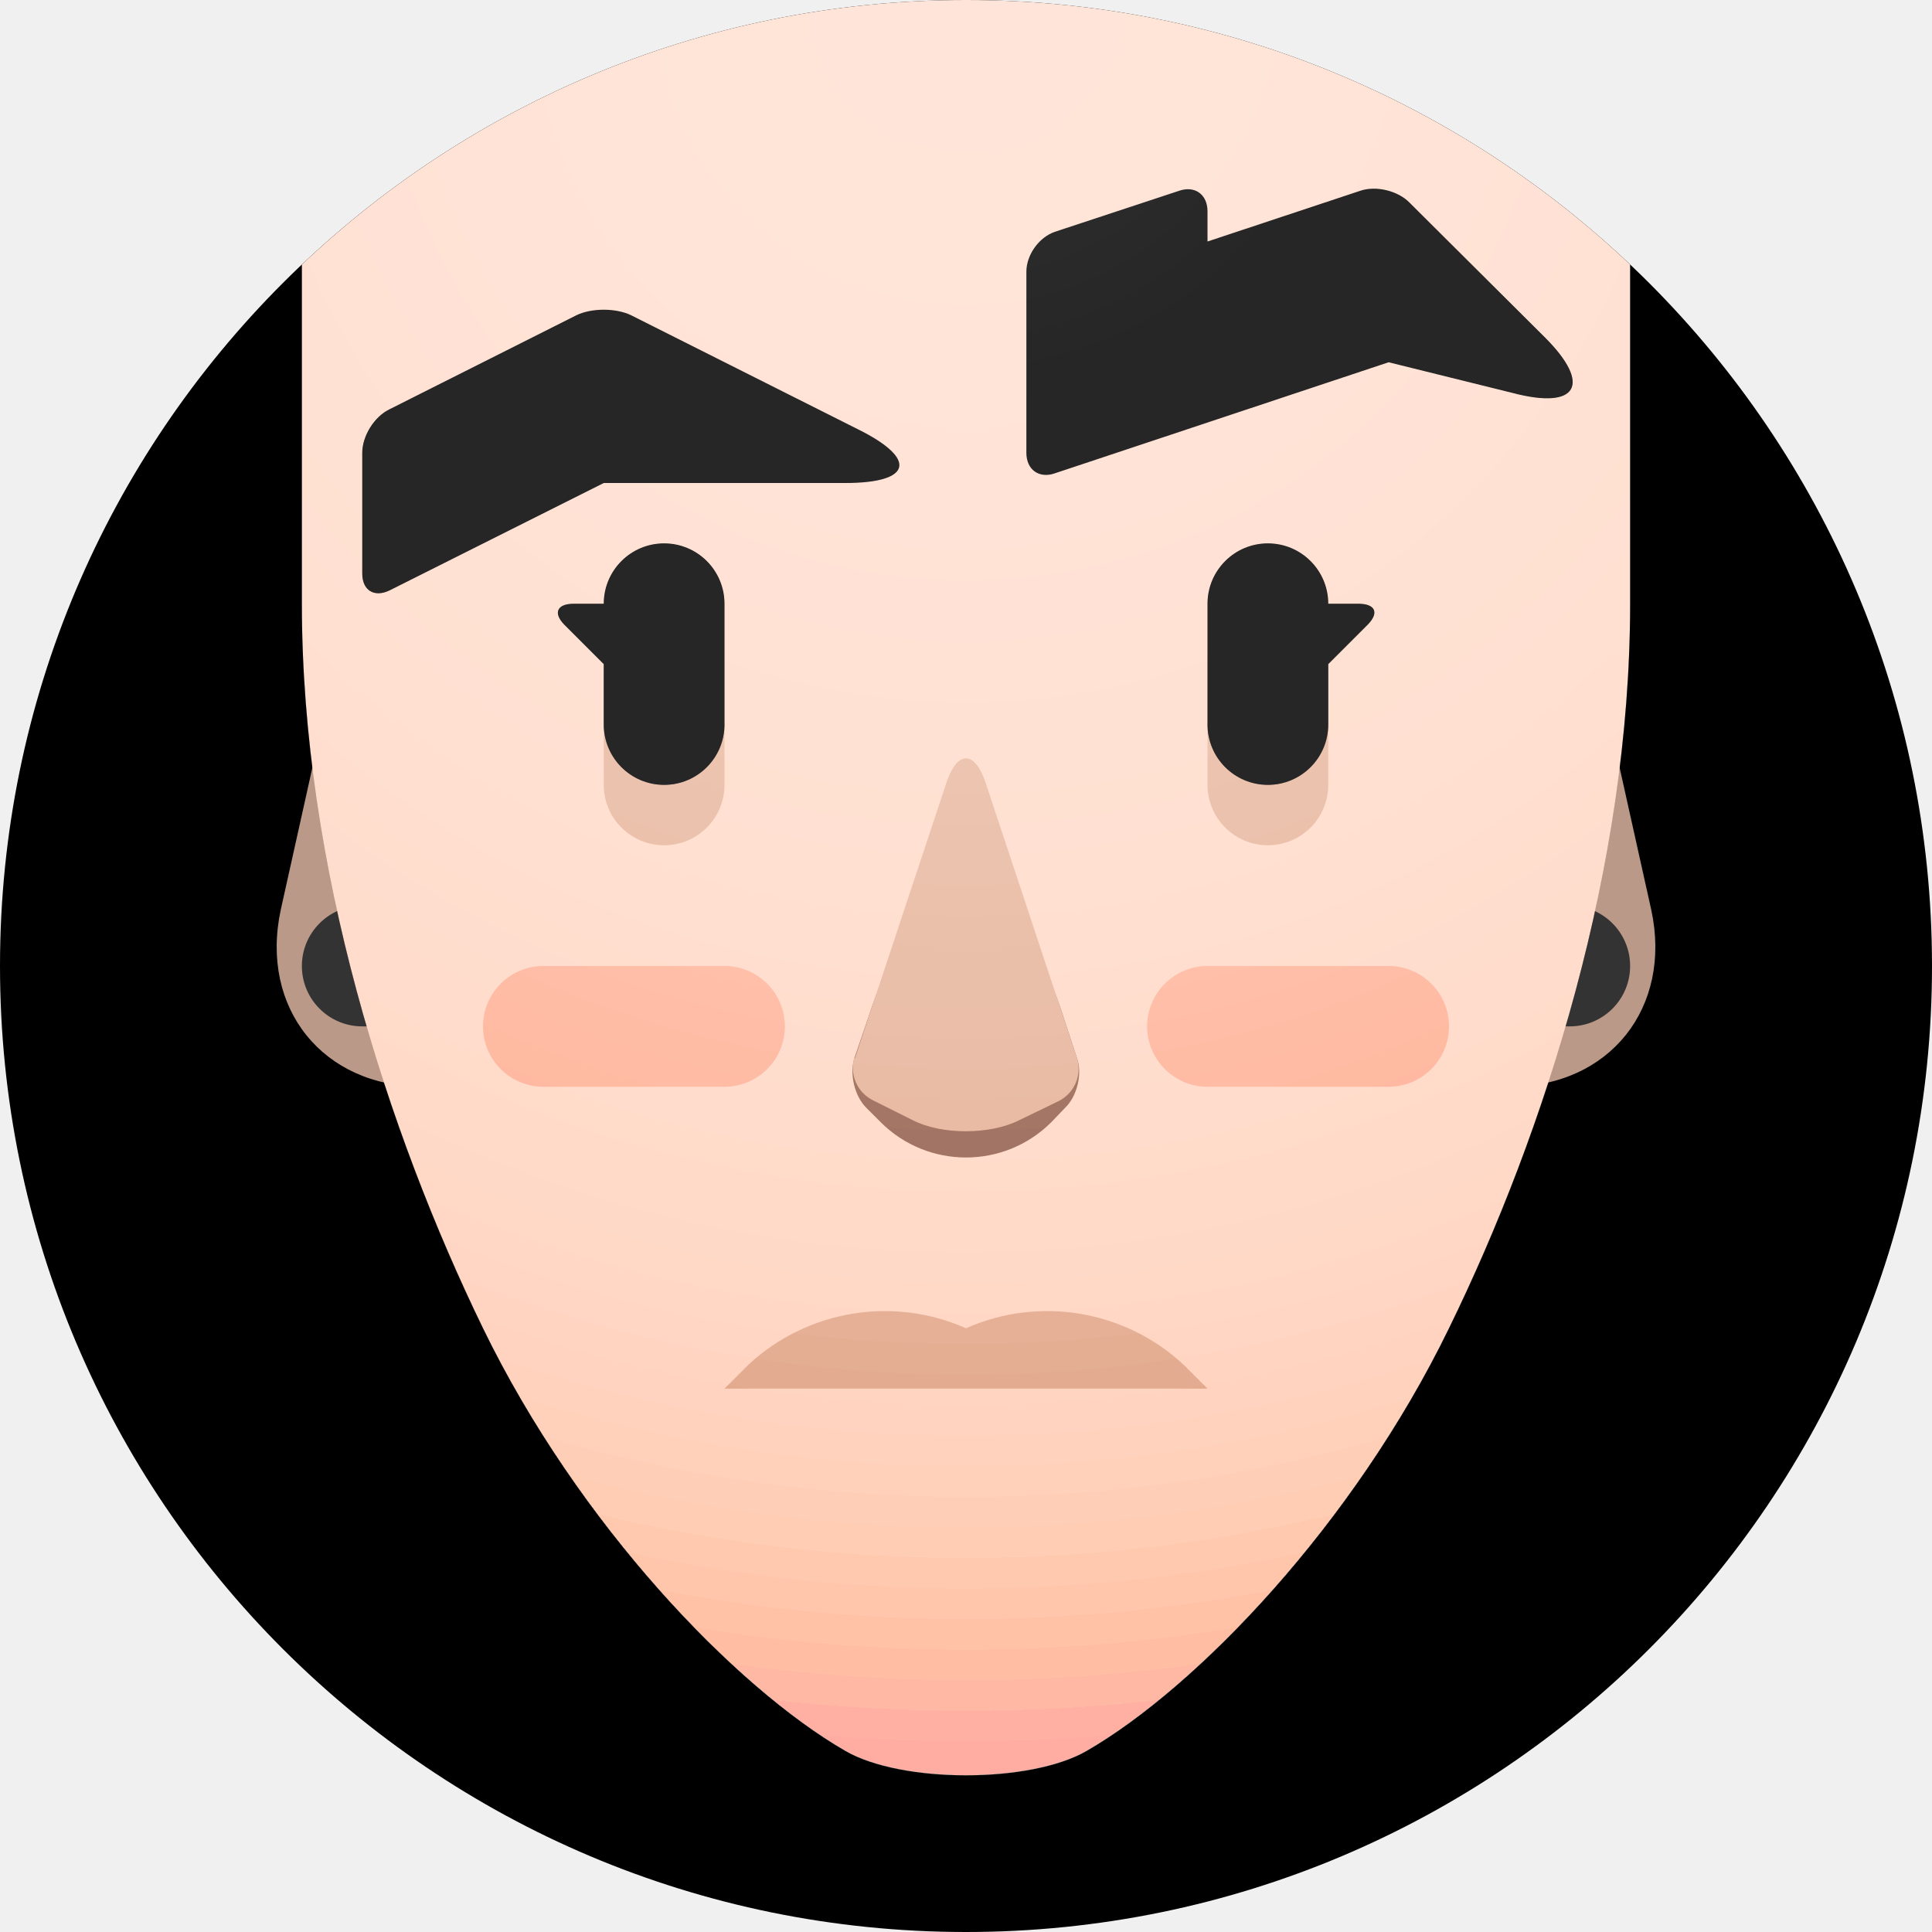
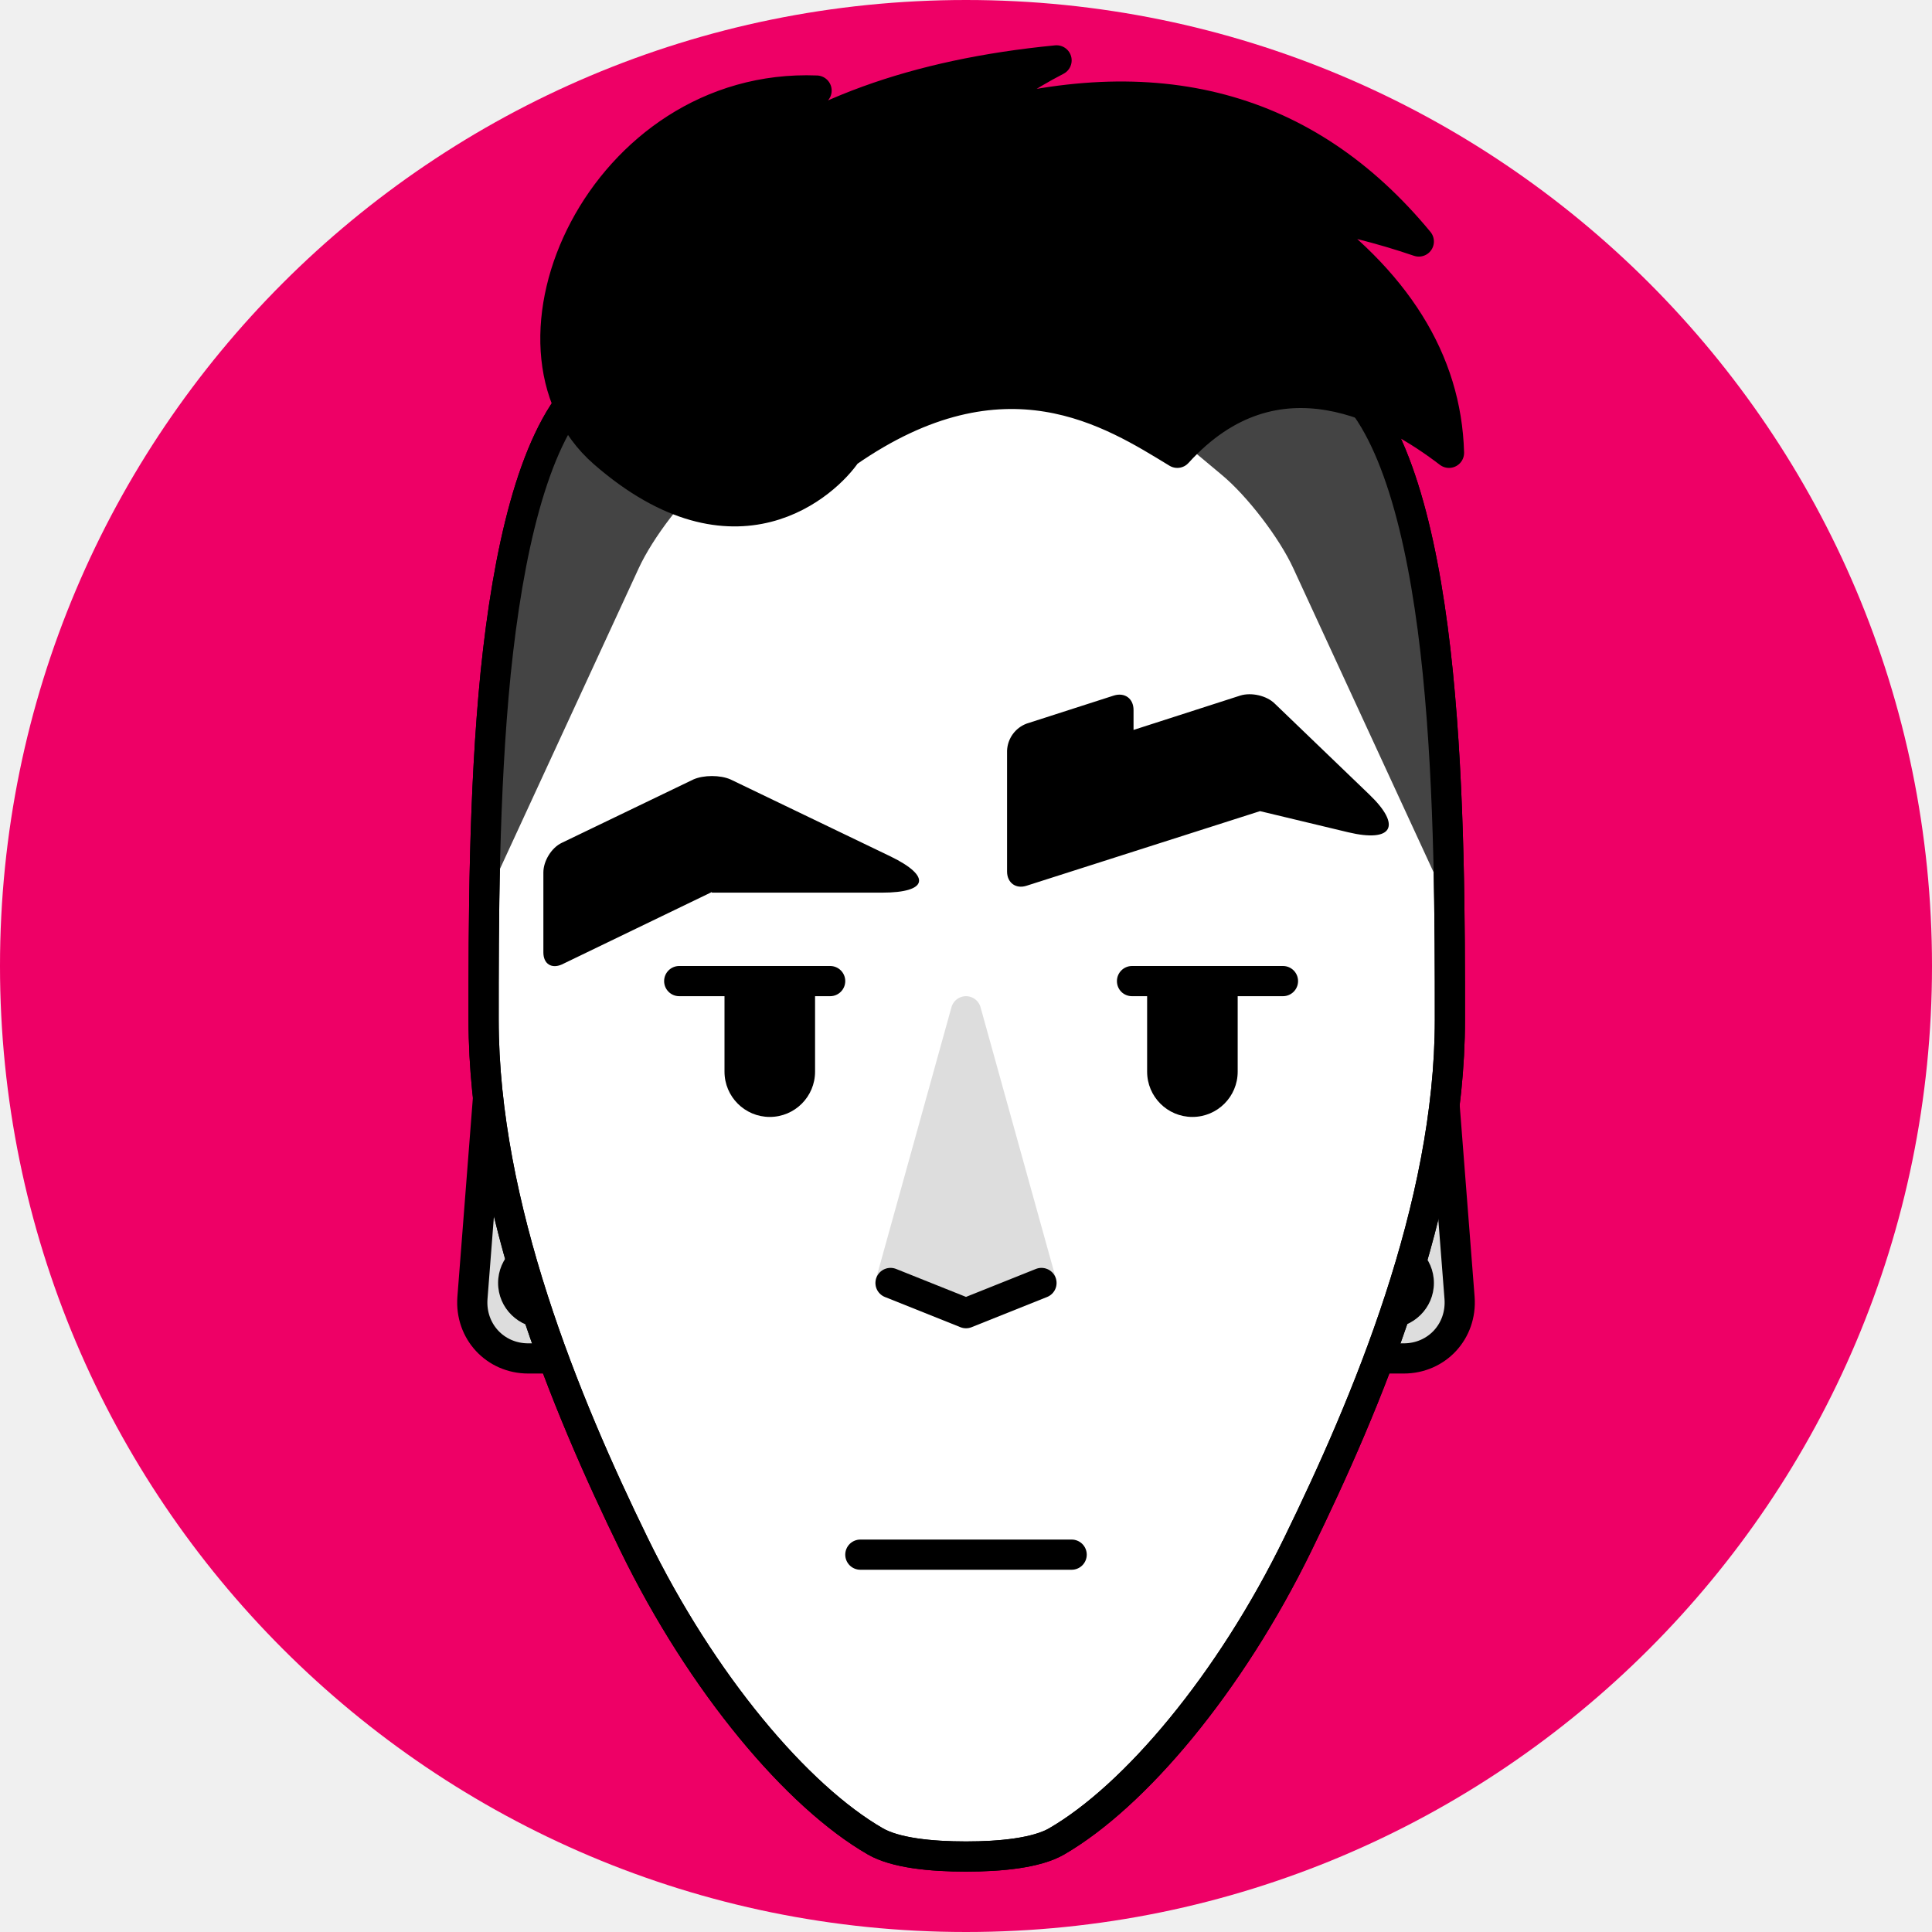
- <svg xmlns="http://www.w3.org/2000/svg" style="isolation:isolate" viewBox="0 0 32 32">
+ <svg xmlns="http://www.w3.org/2000/svg" xmlns:xlink="http://www.w3.org/1999/xlink" viewBox="0 0 64 64">
+   <defs>
+     <path id="c" fill="#FFF" stroke="#000" stroke-linecap="square" stroke-miterlimit="3" d="M32.03 8.38c-5.61 0-11.22 2.86-12.82 4.59-1.56 1.68-2.38 5.32-2.79 9.32-.4 4-.4 8.36-.4 11.49 0 6.2 2.72 12.74 4.98 17.37 2.25 4.62 5.41 8.36 8 9.85.66.38 1.83.5 3 .5 1.16 0 2.34-.12 3-.5 2.59-1.5 5.75-5.24 8-9.86 2.26-4.63 5.03-11.16 5.03-17.36 0-3.13 0-7.49-.4-11.49s-1.23-7.64-2.79-9.32c-1.6-1.73-7.2-4.59-12.81-4.59Z" />
+   </defs>
  <defs>
    <clipPath id="a">
-       <path d="M0 0h32v32H0z" />
+       <path d="M0 0h64v64H0z" />
    </clipPath>
  </defs>
  <g clip-path="url(#a)">
-     <path fill="none" d="M0 0h32v32H0z" />
-     <circle cx="16" cy="16" r="16" vector-effect="non-scaling-stroke" />
+     <path fill="none" d="M0 0h64v64H0z" />
+     <circle cx="32" cy="32" r="32" fill="#E06" />
    <clipPath id="b">
-       <circle cx="16" cy="16" r="16" vector-effect="non-scaling-stroke" />
+       <circle cx="32" cy="32" r="32" fill="#E06" />
    </clipPath>
    <g clip-path="url(#b)">
-       <path fill="none" d="M0 0h32v32H0z" />
-       <clipPath id="c">
-         <path fill="#FFF" d="m6 9-1.35 6.07C4.3 16.7 5.35 18 7 18h18c1.66 0 2.7-1.31 2.35-2.93L26 9H6Z" />
-       </clipPath>
-       <g clip-path="url(#c)">
-         <path fill="#B98" d="M0 0h32v32H0z" />
-         <path fill="#333" d="M5 16a1 1 0 0 0 1 1h20a1 1 0 0 0 0-2H6a1 1 0 0 0-1 1Z" />
-       </g>
+       <path fill="#DDD" stroke="#000" stroke-linecap="round" stroke-linejoin="round" stroke-miterlimit="3" d="M18.5 32h27c1.1 0 2.07.9 2.15 2l.7 9c.08 1.1-.75 2-1.85 2h-29c-1.1 0-1.93-.9-1.85-2l.7-9a2.2 2.2 0 0 1 2.15-2Z" />
+       <path d="M18.02 41h27.96c.84 0 1.52.67 1.52 1.5s-.68 1.5-1.52 1.5H18.03c-.85 0-1.53-.67-1.53-1.5s.68-1.5 1.52-1.5Z" />
+       <use xlink:href="#c" stroke-linecap="square" stroke-miterlimit="3" />
      <clipPath id="d">
-         <path fill="#FFF" d="M5 0v10c0 4.35 1.42 8.75 3 12s4.18 5.95 6 7c.93.54 3.07.54 4 0 1.82-1.05 4.42-3.75 6-7 1.59-3.25 3-7.65 3-12V0H5Z" />
+         <use xlink:href="#c" stroke-linecap="square" stroke-miterlimit="3" />
      </clipPath>
      <g clip-path="url(#d)">
-         <path fill="#FFE5D9" d="M0 0h32v32H0z" />
-         <path fill="#ECB" d="M20 23h-8l.4-.4A3.32 3.32 0 0 1 16 22a3.32 3.32 0 0 1 3.6.6l.4.4Z" />
-         <path fill="#B98" d="m14.59 18.59-.24-.24c-.2-.2-.28-.56-.2-.82l.27-.79c.87-2.61 2.29-2.61 3.16 0l.26.79c.09.26 0 .63-.2.82l-.23.24a2 2 0 0 1-2.82 0Z" />
-         <path fill="#ECB" d="m14.16 17.53 1.52-4.58c.18-.52.46-.52.64 0l1.52 4.58a.6.6 0 0 1-.29.7l-.66.32c-.49.25-1.3.25-1.78 0l-.66-.33a.6.6 0 0 1-.3-.7Z" />
-         <path fill="#FCB" fill-rule="evenodd" d="M9 16h3a1 1 0 0 1 0 2H9a1 1 0 0 1 0-2Zm11 0h3a1 1 0 0 1 0 2h-3a1 1 0 0 1 0-2Z" />
-         <g fill-rule="evenodd">
-           <path fill="#ECB" d="M10 11.99V13a1 1 0 0 0 2 0v-1l-2-.01Zm10 0V13a1 1 0 0 0 2 0v-1l-2-.01Z" />
-           <path fill="#333" d="M10 9.99V10h-.5c-.28 0-.34.16-.15.35L10 11v1a1 1 0 0 0 2 0v-2a1 1 0 0 0-1-1 1 1 0 0 0-1 .99Zm10 0V12a1 1 0 0 0 2 0v-1l.65-.65c.2-.2.13-.35-.15-.35H22a1 1 0 0 0-1-1 1 1 0 0 0-1 .99ZM10 8 6.45 9.78C6.2 9.9 6 9.78 6 9.5v-2c0-.28.2-.6.45-.72l3.1-1.56c.25-.12.65-.12.9 0l3.76 1.89c.99.49.9.89-.21.89h-4Zm10-4.5V4l2.53-.84c.26-.09.63 0 .82.2l2.24 2.23c.78.78.54 1.2-.53.92L23 6l-5.53 1.84c-.26.09-.47-.06-.47-.34v-3c0-.28.21-.57.47-.66l2.06-.68c.26-.09.47.06.47.34Z" />
-         </g>
-         <radialGradient id="e" cx=".5" cy=".5" r=".5" fx=".5" fy=".5" gradientTransform="matrix(64 0 0 64 -16 -32)" gradientUnits="userSpaceOnUse">
-           <stop offset="0%" stop-color="#fff" />
-           <stop offset="100%" />
-         </radialGradient>
-         <path fill="url(#e)" fill-opacity=".25" d="M-16-32h64v64h-64z" style="mix-blend-mode:color-burn" />
+         <path fill="#444" d="M12 30h4l5.16-11.18c.46-1 1.53-2.4 2.38-3.1l2.92-2.44A6.42 6.42 0 0 1 30 12h4c1.1 0 2.69.57 3.54 1.28l2.92 2.44c.85.7 1.92 2.1 2.38 3.1L48 30h4V7H12v23Z" />
      </g>
+       <path fill="transparent" stroke="#000" stroke-linecap="square" stroke-miterlimit="3" d="M32.03 8.38c-5.61 0-11.22 2.86-12.82 4.59-1.56 1.68-2.38 5.32-2.79 9.32-.4 4-.4 8.36-.4 11.49 0 6.2 2.72 12.74 4.98 17.37 2.25 4.62 5.41 8.36 8 9.85.66.38 1.83.5 3 .5 1.16 0 2.34-.12 3-.5 2.59-1.5 5.75-5.24 8-9.86 2.26-4.63 5.03-11.16 5.03-17.36 0-3.13 0-7.49-.4-11.49s-1.23-7.64-2.79-9.32c-1.6-1.73-7.2-4.59-12.81-4.59Z" />
+       <g stroke-linecap="round" stroke-linejoin="round" stroke-miterlimit="3">
+         <path fill="#DDD" stroke="#DDD" d="m32 33.5-2.5 9 2.5 1 2.5-1-2.5-9Z" />
+         <path fill="none" stroke="#000" d="m29.5 42.5 2.5 1 2.5-1" />
+       </g>
+       <path stroke="#000" stroke-linecap="round" stroke-linejoin="round" stroke-miterlimit="3" d="M28.5 51.5h7" />
+       <path fill-rule="evenodd" d="M22.5 32h5a.5.5 0 0 1 0 1H27v2.5a1.5 1.5 0 0 1-3 0V33h-1.5a.5.5 0 0 1 0-1Zm14.5.5c0 .28.22.5.5.5h.5v2.5a1.5 1.5 0 0 0 3 0V33h1.5a.5.5 0 0 0 0-1h-5a.5.5 0 0 0-.5.5Zm-13.42-2.95-4.97 2.4c-.34.15-.61-.02-.61-.4V28.9c0-.38.27-.82.61-.98l4.36-2.1c.34-.15.89-.15 1.23 0l5.3 2.55c1.36.66 1.24 1.2-.28 1.2h-5.64Zm13.97-6.03v.66l3.54-1.14c.36-.11.87 0 1.14.27l3.12 3c1.1 1.05.78 1.61-.69 1.26l-2.92-.7-7.73 2.47c-.36.12-.65-.1-.65-.47v-4a1 1 0 0 1 .65-.9l2.89-.93c.36-.11.65.1.65.48Z" />
+       <path stroke="#000" stroke-linecap="round" stroke-linejoin="round" stroke-miterlimit="3" d="M20 15c-4.01-3.5-.06-12.28 7.05-12Q25.02 4 24 6q3.98-3.32 11-4-1.53.79-3 2 9.42-2.76 15 4-1.9-.65-4-1 4.87 3.41 5 8c-1.88-1.44-5.71-3.63-9 0-2.14-1.3-5.72-3.65-10.95 0-.67 1-3.68 3.81-8.05 0Z" />
    </g>
  </g>
</svg>
